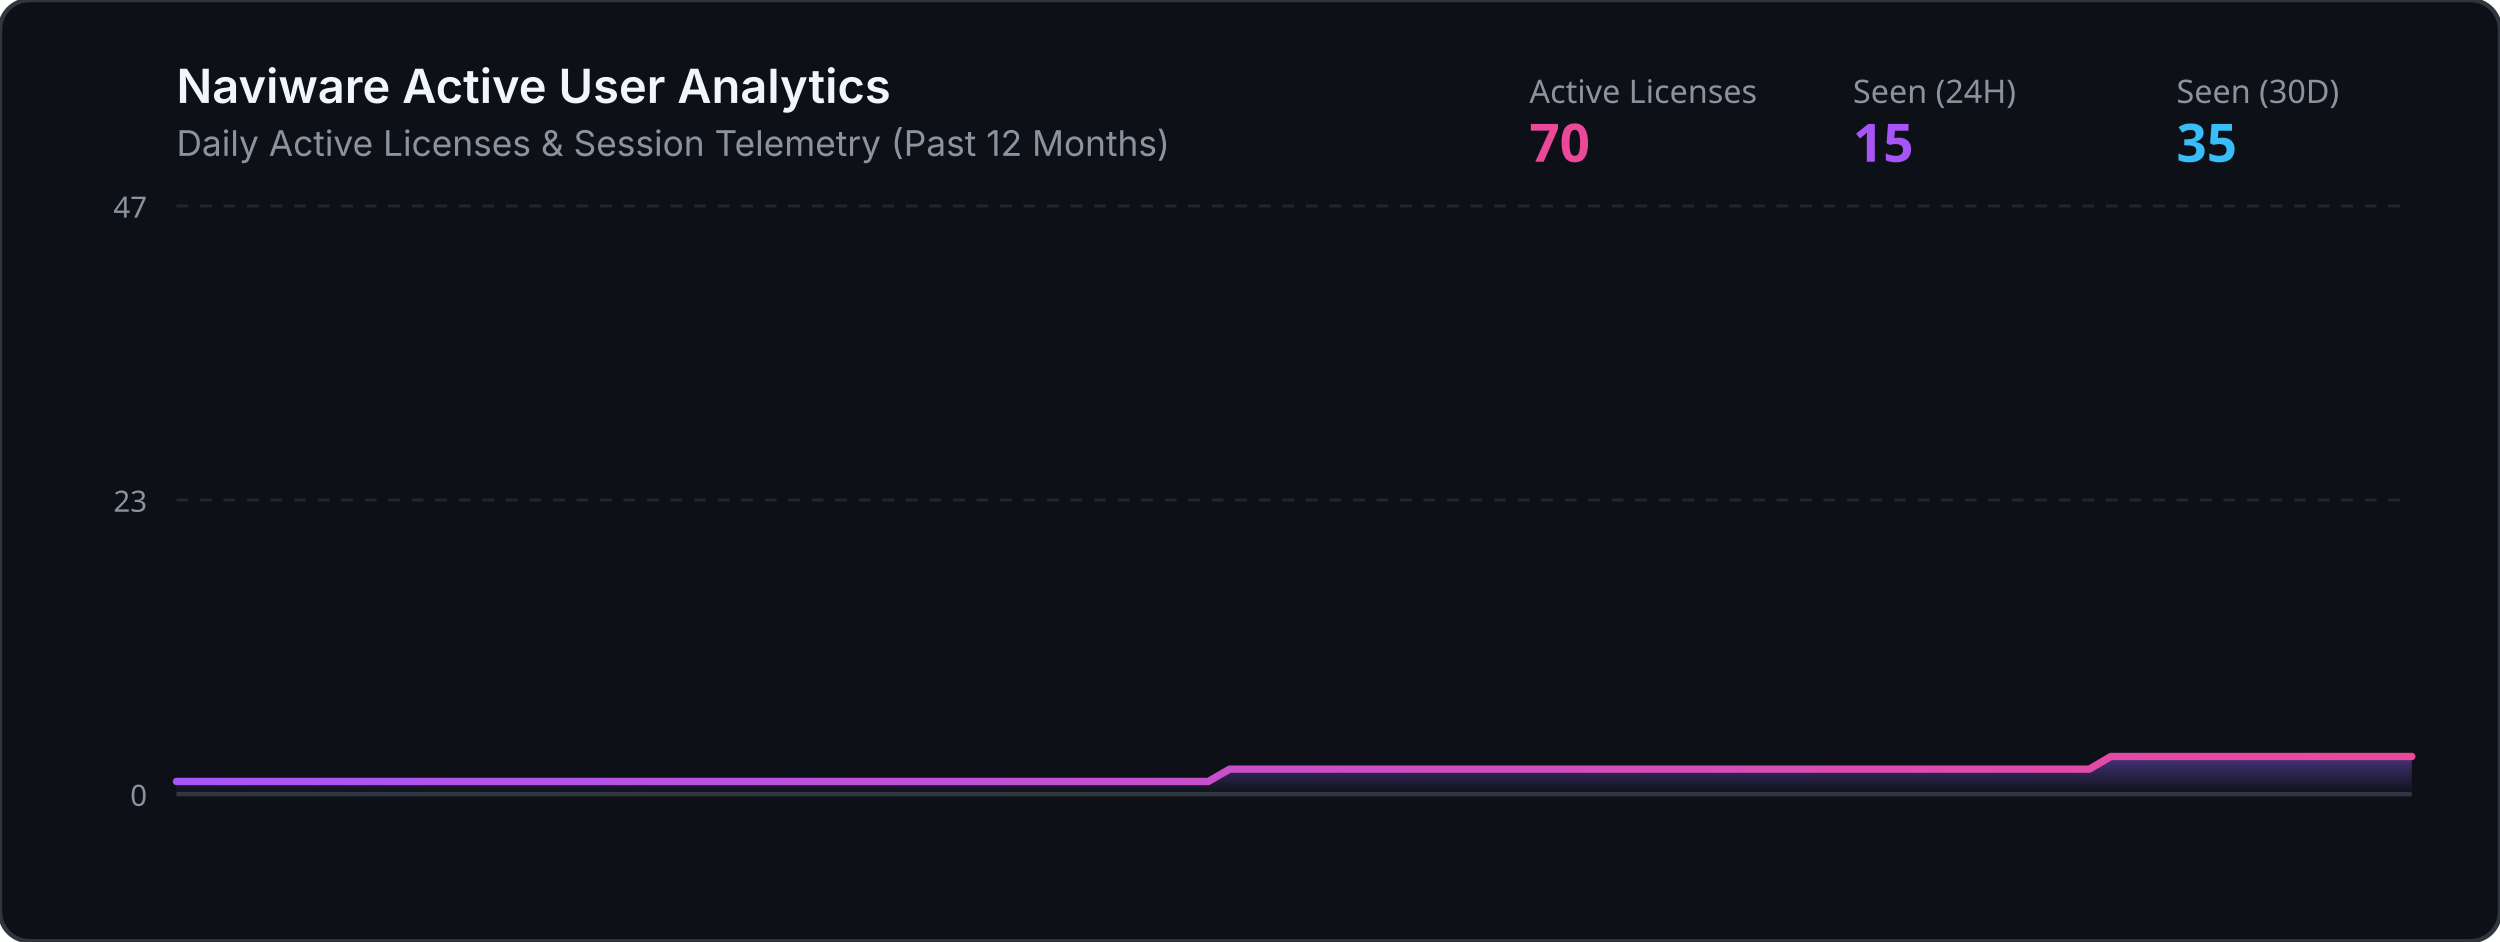
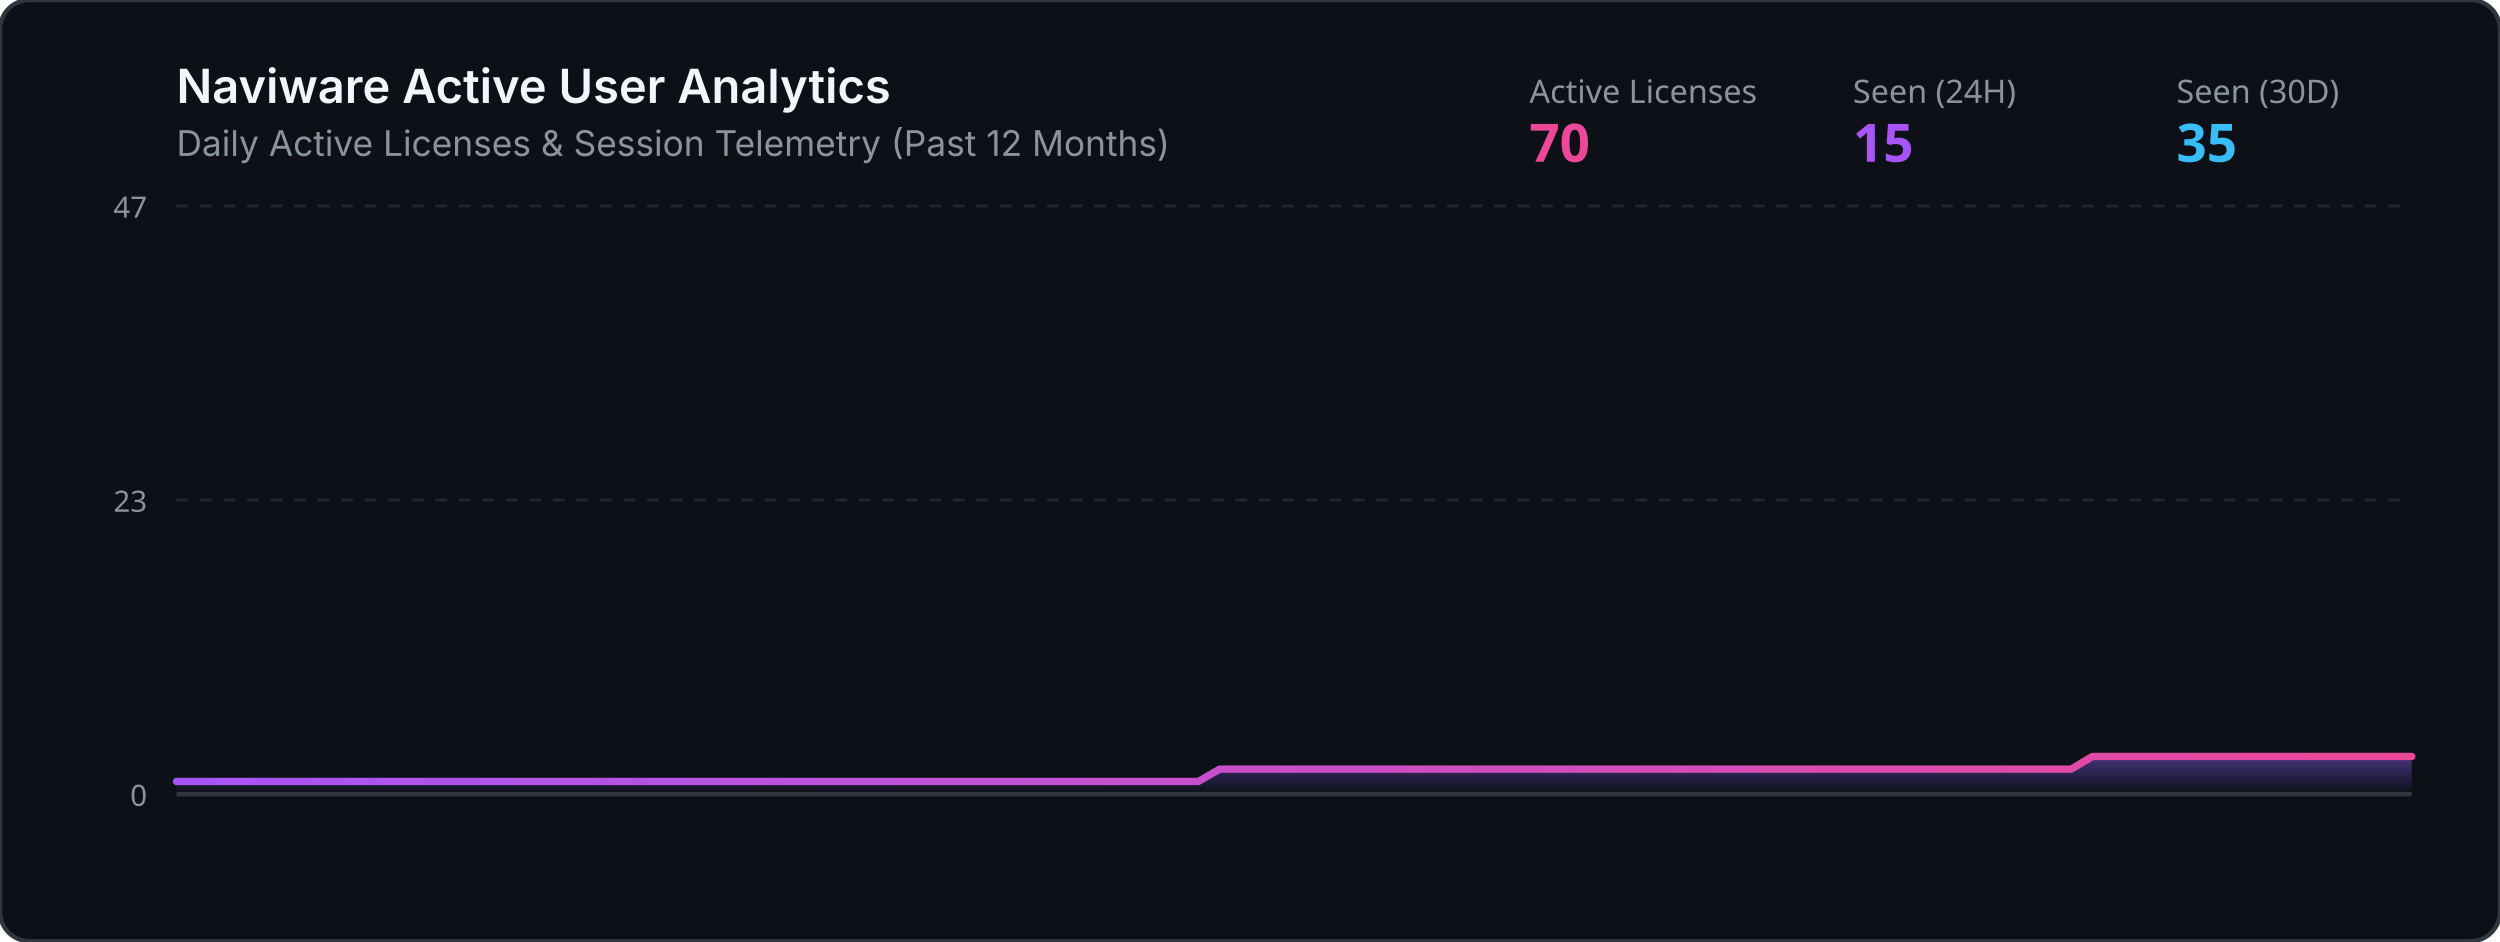
<svg xmlns="http://www.w3.org/2000/svg" viewBox="0 0 850 320" width="100%" height="320">
  <defs>
    <linearGradient id="grad" x1="0%" y1="0%" x2="0%" y2="100%">
      <stop offset="0%" stop-color="#8b5cf6" stop-opacity="0.45" />
      <stop offset="100%" stop-color="#8b5cf6" stop-opacity="0.0" />
    </linearGradient>
    <linearGradient id="lineGrad" x1="0%" y1="0%" x2="100%" y2="0%">
      <stop offset="0%" stop-color="#a855f7" />
      <stop offset="100%" stop-color="#ec4899" />
    </linearGradient>
  </defs>
  <rect width="850" height="320" rx="10" fill="#0d1117" stroke="#30363d" stroke-width="1.5" />
  <text x="60" y="35" fill="#f0f6fc" font-family="-apple-system,BlinkMacSystemFont,Segoe UI,sans-serif" font-size="16" font-weight="600">Naviware Active User Analytics</text>
  <text x="60" y="53" fill="#8b949e" font-family="-apple-system,BlinkMacSystemFont,Segoe UI,sans-serif" font-size="12">Daily Active Licenses &amp; Session Telemetry (Past 12 Months)</text>
  <text x="520" y="35" fill="#8b949e" font-family="sans-serif" font-size="11">Active Licenses</text>
  <text x="520" y="55" fill="#ec4899" font-family="sans-serif" font-size="18" font-weight="bold">70</text>
  <text x="630" y="35" fill="#8b949e" font-family="sans-serif" font-size="11">Seen (24H)</text>
  <text x="630" y="55" fill="#a855f7" font-family="sans-serif" font-size="18" font-weight="bold">15</text>
  <text x="740" y="35" fill="#8b949e" font-family="sans-serif" font-size="11">Seen (30D)</text>
  <text x="740" y="55" fill="#38bdf8" font-family="sans-serif" font-size="18" font-weight="bold">35</text>
  <line x1="60" y1="70" x2="820" y2="70" stroke="#21262d" stroke-width="1" stroke-dasharray="4" />
  <line x1="60" y1="170.0" x2="820" y2="170.0" stroke="#21262d" stroke-width="1" stroke-dasharray="4" />
  <line x1="60" y1="270" x2="820" y2="270" stroke="#30363d" stroke-width="1.5" />
  <text x="50" y="74" fill="#8b949e" font-family="sans-serif" font-size="10" text-anchor="end">47</text>
  <text x="50" y="174.0" fill="#8b949e" font-family="sans-serif" font-size="10" text-anchor="end">23</text>
  <text x="50" y="274" fill="#8b949e" font-family="sans-serif" font-size="10" text-anchor="end">0</text>
-   <polygon points="60,270 60.0,265.7 67.3,265.7 74.6,265.7 81.9,265.7 89.2,265.7 96.5,265.7 103.8,265.7 111.2,265.7 118.5,265.7 125.8,265.7 133.1,265.7 140.4,265.7 147.7,265.7 155.0,265.7 162.3,265.7 169.6,265.7 176.9,265.7 184.2,265.7 191.5,265.7 198.8,265.7 206.2,265.7 213.5,265.7 220.8,265.7 228.1,265.7 235.4,265.7 242.7,265.7 250.0,265.7 257.3,265.7 264.6,265.7 271.9,265.7 279.2,265.7 286.5,265.7 293.8,265.7 301.2,265.7 308.5,265.7 315.8,265.7 323.1,265.7 330.4,265.7 337.7,265.7 345.0,265.7 352.3,265.7 359.6,265.7 366.9,265.7 374.2,265.7 381.5,265.7 388.8,265.7 396.2,265.7 403.5,265.7 410.8,265.7 418.1,261.5 425.4,261.5 432.7,261.5 440.0,261.5 447.3,261.5 454.6,261.5 461.9,261.5 469.2,261.5 476.5,261.5 483.8,261.5 491.2,261.5 498.5,261.5 505.8,261.5 513.1,261.5 520.4,261.5 527.7,261.5 535.0,261.5 542.3,261.5 549.6,261.5 556.9,261.5 564.2,261.5 571.5,261.5 578.8,261.5 586.2,261.5 593.5,261.5 600.8,261.5 608.1,261.5 615.4,261.5 622.7,261.5 630.0,261.5 637.3,261.5 644.6,261.5 651.9,261.5 659.2,261.5 666.5,261.5 673.8,261.5 681.2,261.5 688.5,261.5 695.8,261.5 703.1,261.5 710.4,261.5 717.7,257.2 725.0,257.2 732.3,257.2 739.6,257.2 746.9,257.2 754.2,257.2 761.5,257.2 768.8,257.2 776.2,257.2 783.5,257.2 790.8,257.2 798.1,257.2 805.4,257.2 812.7,257.2 820.0,257.2 820,270" fill="url(#grad)" />
-   <polyline points="60.0,265.7 67.3,265.7 74.6,265.7 81.9,265.7 89.2,265.7 96.5,265.7 103.8,265.7 111.2,265.7 118.5,265.7 125.8,265.7 133.1,265.7 140.4,265.7 147.7,265.7 155.0,265.7 162.3,265.7 169.6,265.7 176.9,265.7 184.2,265.7 191.5,265.7 198.8,265.7 206.2,265.7 213.5,265.7 220.8,265.7 228.1,265.7 235.4,265.7 242.7,265.7 250.0,265.7 257.3,265.7 264.6,265.7 271.9,265.7 279.2,265.7 286.5,265.7 293.8,265.7 301.2,265.7 308.5,265.7 315.8,265.7 323.1,265.7 330.4,265.7 337.7,265.7 345.0,265.7 352.3,265.7 359.6,265.7 366.9,265.7 374.2,265.7 381.5,265.7 388.8,265.7 396.2,265.7 403.5,265.7 410.8,265.7 418.1,261.5 425.4,261.5 432.7,261.5 440.0,261.5 447.3,261.5 454.6,261.5 461.9,261.5 469.2,261.5 476.5,261.5 483.8,261.5 491.2,261.5 498.5,261.5 505.8,261.5 513.1,261.5 520.4,261.5 527.7,261.5 535.0,261.5 542.3,261.5 549.6,261.5 556.9,261.5 564.2,261.5 571.5,261.5 578.8,261.5 586.2,261.5 593.5,261.5 600.8,261.5 608.1,261.5 615.4,261.5 622.7,261.5 630.0,261.5 637.3,261.5 644.6,261.5 651.9,261.5 659.2,261.5 666.5,261.5 673.8,261.5 681.2,261.5 688.5,261.5 695.8,261.5 703.1,261.5 710.4,261.5 717.7,257.2 725.0,257.2 732.3,257.2 739.6,257.2 746.9,257.2 754.2,257.2 761.5,257.2 768.8,257.2 776.2,257.2 783.5,257.2 790.8,257.2 798.1,257.2 805.4,257.2 812.7,257.2 820.0,257.2" fill="none" stroke="url(#lineGrad)" stroke-width="2.5" stroke-linecap="round" stroke-linejoin="round" />
+   <polygon points="60,270 60.0,265.7 67.2,265.7 74.5,265.7 81.7,265.7 89.0,265.7 96.2,265.7 103.4,265.7 110.7,265.7 117.9,265.7 125.1,265.7 132.4,265.7 139.6,265.7 146.9,265.7 154.1,265.7 161.3,265.7 168.6,265.7 175.8,265.7 183.0,265.7 190.3,265.7 197.5,265.7 204.8,265.7 212.0,265.7 219.2,265.7 226.5,265.7 233.7,265.7 241.0,265.7 248.2,265.7 255.4,265.7 262.7,265.7 269.9,265.7 277.1,265.7 284.4,265.7 291.6,265.7 298.9,265.7 306.1,265.7 313.3,265.7 320.6,265.7 327.8,265.7 335.0,265.7 342.3,265.7 349.5,265.7 356.8,265.7 364.0,265.7 371.2,265.7 378.5,265.7 385.7,265.7 393.0,265.7 400.2,265.7 407.4,265.7 414.7,261.5 421.9,261.5 429.1,261.5 436.4,261.5 443.6,261.5 450.9,261.5 458.1,261.5 465.3,261.5 472.6,261.5 479.8,261.5 487.0,261.5 494.3,261.5 501.5,261.5 508.8,261.5 516.0,261.5 523.2,261.5 530.5,261.5 537.7,261.5 545.0,261.5 552.2,261.5 559.4,261.5 566.7,261.5 573.9,261.5 581.1,261.5 588.4,261.5 595.6,261.5 602.9,261.5 610.1,261.5 617.3,261.5 624.6,261.5 631.8,261.5 639.0,261.5 646.3,261.5 653.5,261.5 660.8,261.5 668.0,261.5 675.2,261.5 682.5,261.5 689.7,261.5 697.0,261.5 704.2,261.5 711.4,257.2 718.7,257.2 725.9,257.2 733.1,257.2 740.4,257.2 747.6,257.2 754.9,257.2 762.1,257.2 769.3,257.2 776.6,257.2 783.8,257.2 791.0,257.2 798.3,257.2 805.5,257.2 812.8,257.2 820.0,257.2 820,270" fill="url(#grad)" />
+   <polyline points="60.0,265.7 67.2,265.7 74.5,265.7 81.7,265.7 89.0,265.7 96.2,265.7 103.4,265.7 110.7,265.7 117.9,265.7 125.1,265.7 132.4,265.7 139.6,265.7 146.9,265.7 154.1,265.7 161.3,265.7 168.6,265.7 175.8,265.7 183.0,265.7 190.3,265.7 197.5,265.7 204.8,265.7 212.0,265.7 219.2,265.7 226.5,265.7 233.7,265.7 241.0,265.7 248.2,265.7 255.4,265.7 262.7,265.7 269.9,265.7 277.1,265.7 284.4,265.7 291.6,265.7 298.9,265.7 306.1,265.7 313.3,265.7 320.6,265.7 327.8,265.7 335.0,265.7 342.3,265.7 349.5,265.7 356.8,265.7 364.0,265.7 371.2,265.7 378.5,265.7 385.7,265.7 393.0,265.7 400.2,265.7 407.4,265.7 414.7,261.5 421.9,261.5 429.1,261.5 436.4,261.5 443.6,261.5 450.9,261.5 458.1,261.5 465.3,261.5 472.6,261.5 479.8,261.5 487.0,261.5 494.3,261.5 501.5,261.5 508.8,261.5 516.0,261.5 523.2,261.5 530.5,261.5 537.7,261.5 545.0,261.5 552.2,261.5 559.4,261.5 566.7,261.5 573.9,261.5 581.1,261.5 588.4,261.5 595.6,261.5 602.9,261.5 610.1,261.5 617.3,261.5 624.6,261.5 631.8,261.5 639.0,261.5 646.3,261.5 653.5,261.5 660.8,261.5 668.0,261.5 675.2,261.5 682.5,261.5 689.7,261.5 697.0,261.5 704.2,261.5 711.4,257.2 718.7,257.2 725.9,257.2 733.1,257.2 740.4,257.2 747.6,257.2 754.9,257.2 762.1,257.2 769.3,257.2 776.6,257.2 783.8,257.2 791.0,257.2 798.3,257.2 805.5,257.2 812.8,257.2 820.0,257.2" fill="none" stroke="url(#lineGrad)" stroke-width="2.5" stroke-linecap="round" stroke-linejoin="round" />
</svg>
